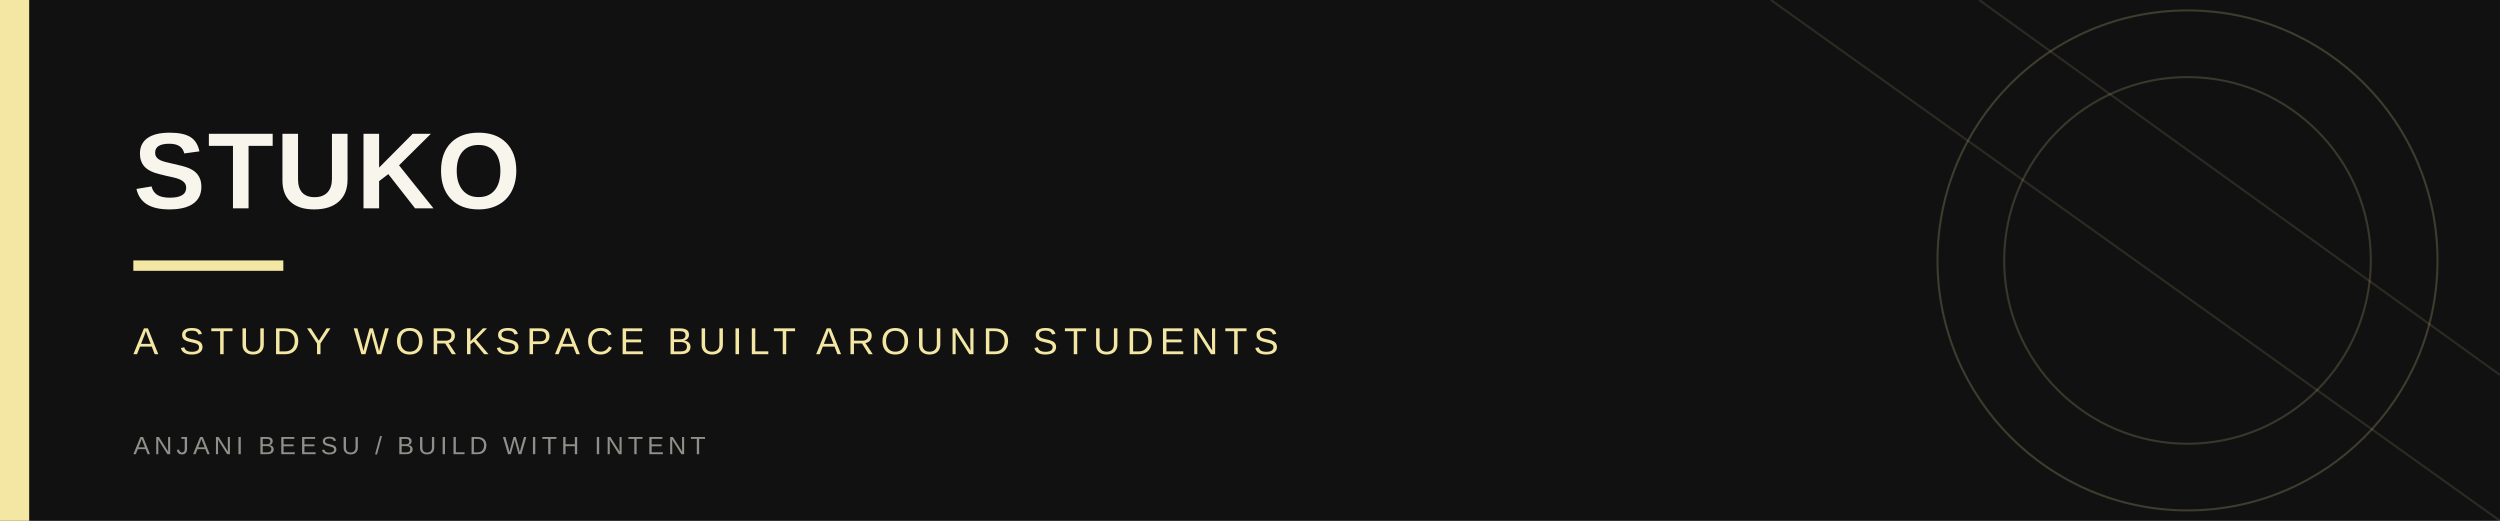
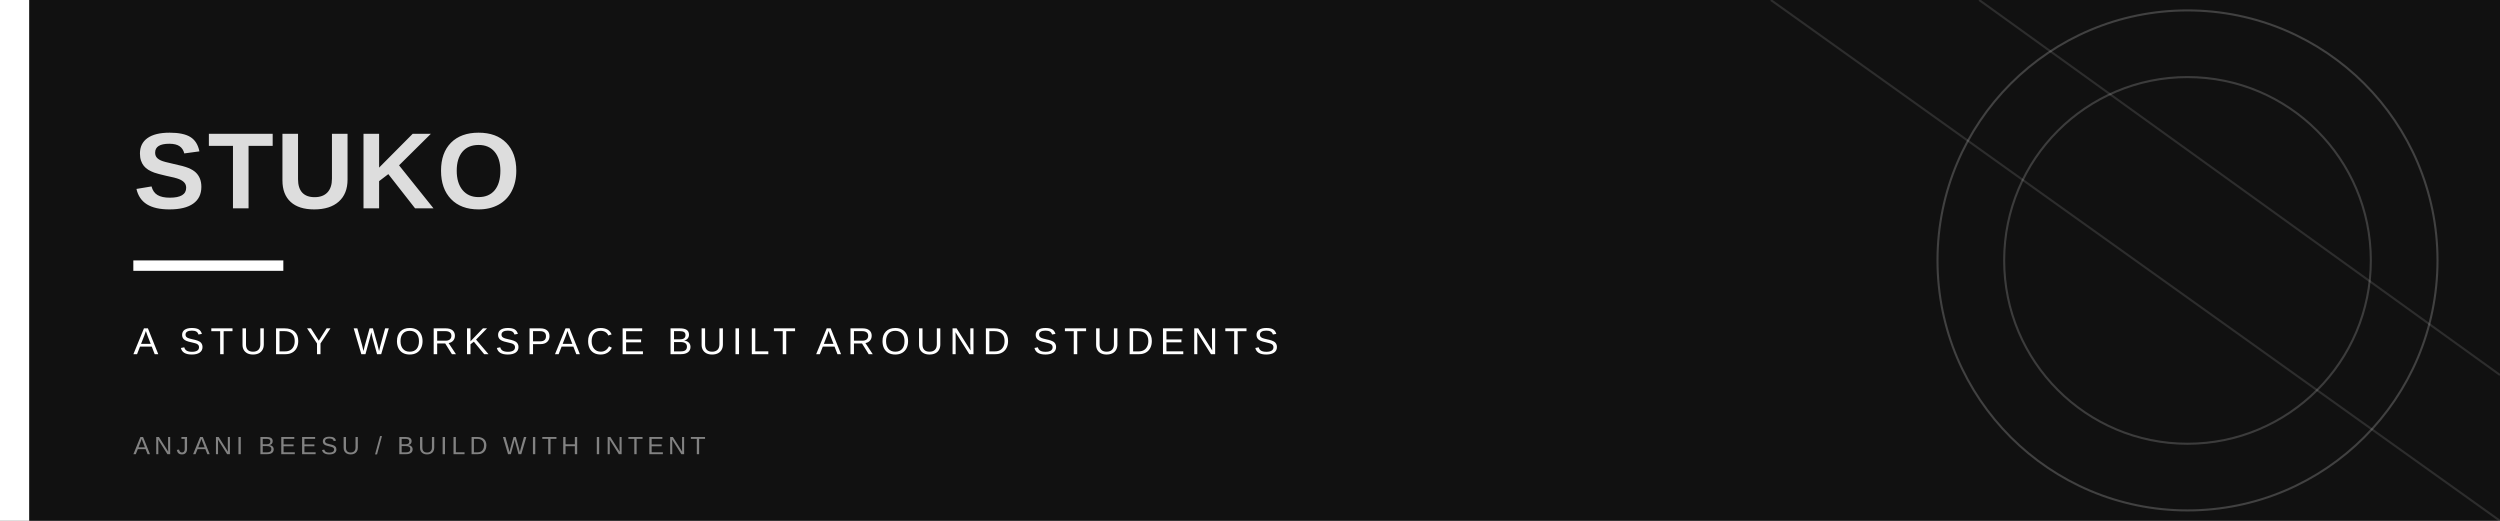
<svg xmlns="http://www.w3.org/2000/svg" width="1200" height="250" viewBox="0 0 1200 250" role="img" aria-labelledby="title desc">
  <rect width="1200" height="250" fill="#111111" />
-   <rect x="0" y="0" width="14" height="250" fill="#F3E7A3" />
-   <circle cx="1050" cy="125" r="120" fill="none" stroke="#F3E7A3" stroke-opacity=".20" />
-   <circle cx="1050" cy="125" r="88" fill="none" stroke="#F3E7A3" stroke-opacity=".18" />
-   <path d="M850 0 L1200 250 M950 0 L1200 180" stroke="#F3E7A3" stroke-opacity=".12" fill="none" />
-   <text x="64" y="100" fill="#F7F5EC" font-family="Arial,Helvetica,sans-serif" font-size="52" font-weight="700" letter-spacing="1">STUKO</text>
-   <rect x="64" y="125" width="72" height="5" fill="#F3E7A3" />
-   <text x="64" y="170" fill="#F3E7A3" font-family="Arial,Helvetica,sans-serif" font-size="18" letter-spacing="3">A STUDY WORKSPACE BUILT AROUND STUDENTS</text>
-   <text x="64" y="218" fill="#F7F5EC" fill-opacity=".55" font-family="Arial,Helvetica,sans-serif" font-size="12" letter-spacing="2">ANJANI BEESU  /  BUILD WITH INTENT</text>
+   <rect x="0" y="0" width="14" height="250" fill="#FFFFFF" />
+   <circle cx="1050" cy="125" r="120" fill="none" stroke="#FFFFFF" stroke-opacity=".20" />
+   <circle cx="1050" cy="125" r="88" fill="none" stroke="#FFFFFF" stroke-opacity=".18" />
+   <path d="M850 0 L1200 250 M950 0 L1200 180" stroke="#FFFFFF" stroke-opacity=".12" fill="none" />
+   <text x="64" y="100" fill="#DDDDDD" font-family="Arial,Helvetica,sans-serif" font-size="52" font-weight="700" letter-spacing="1">STUKO</text>
+   <rect x="64" y="125" width="72" height="5" fill="#FFFFFF" />
+   <text x="64" y="170" fill="#FFFFFF" font-family="Arial,Helvetica,sans-serif" font-size="18" letter-spacing="3">A STUDY WORKSPACE BUILT AROUND STUDENTS</text>
+   <text x="64" y="218" fill="#DDDDDD" fill-opacity=".55" font-family="Arial,Helvetica,sans-serif" font-size="12" letter-spacing="2">ANJANI BEESU  /  BUILD WITH INTENT</text>
</svg>
